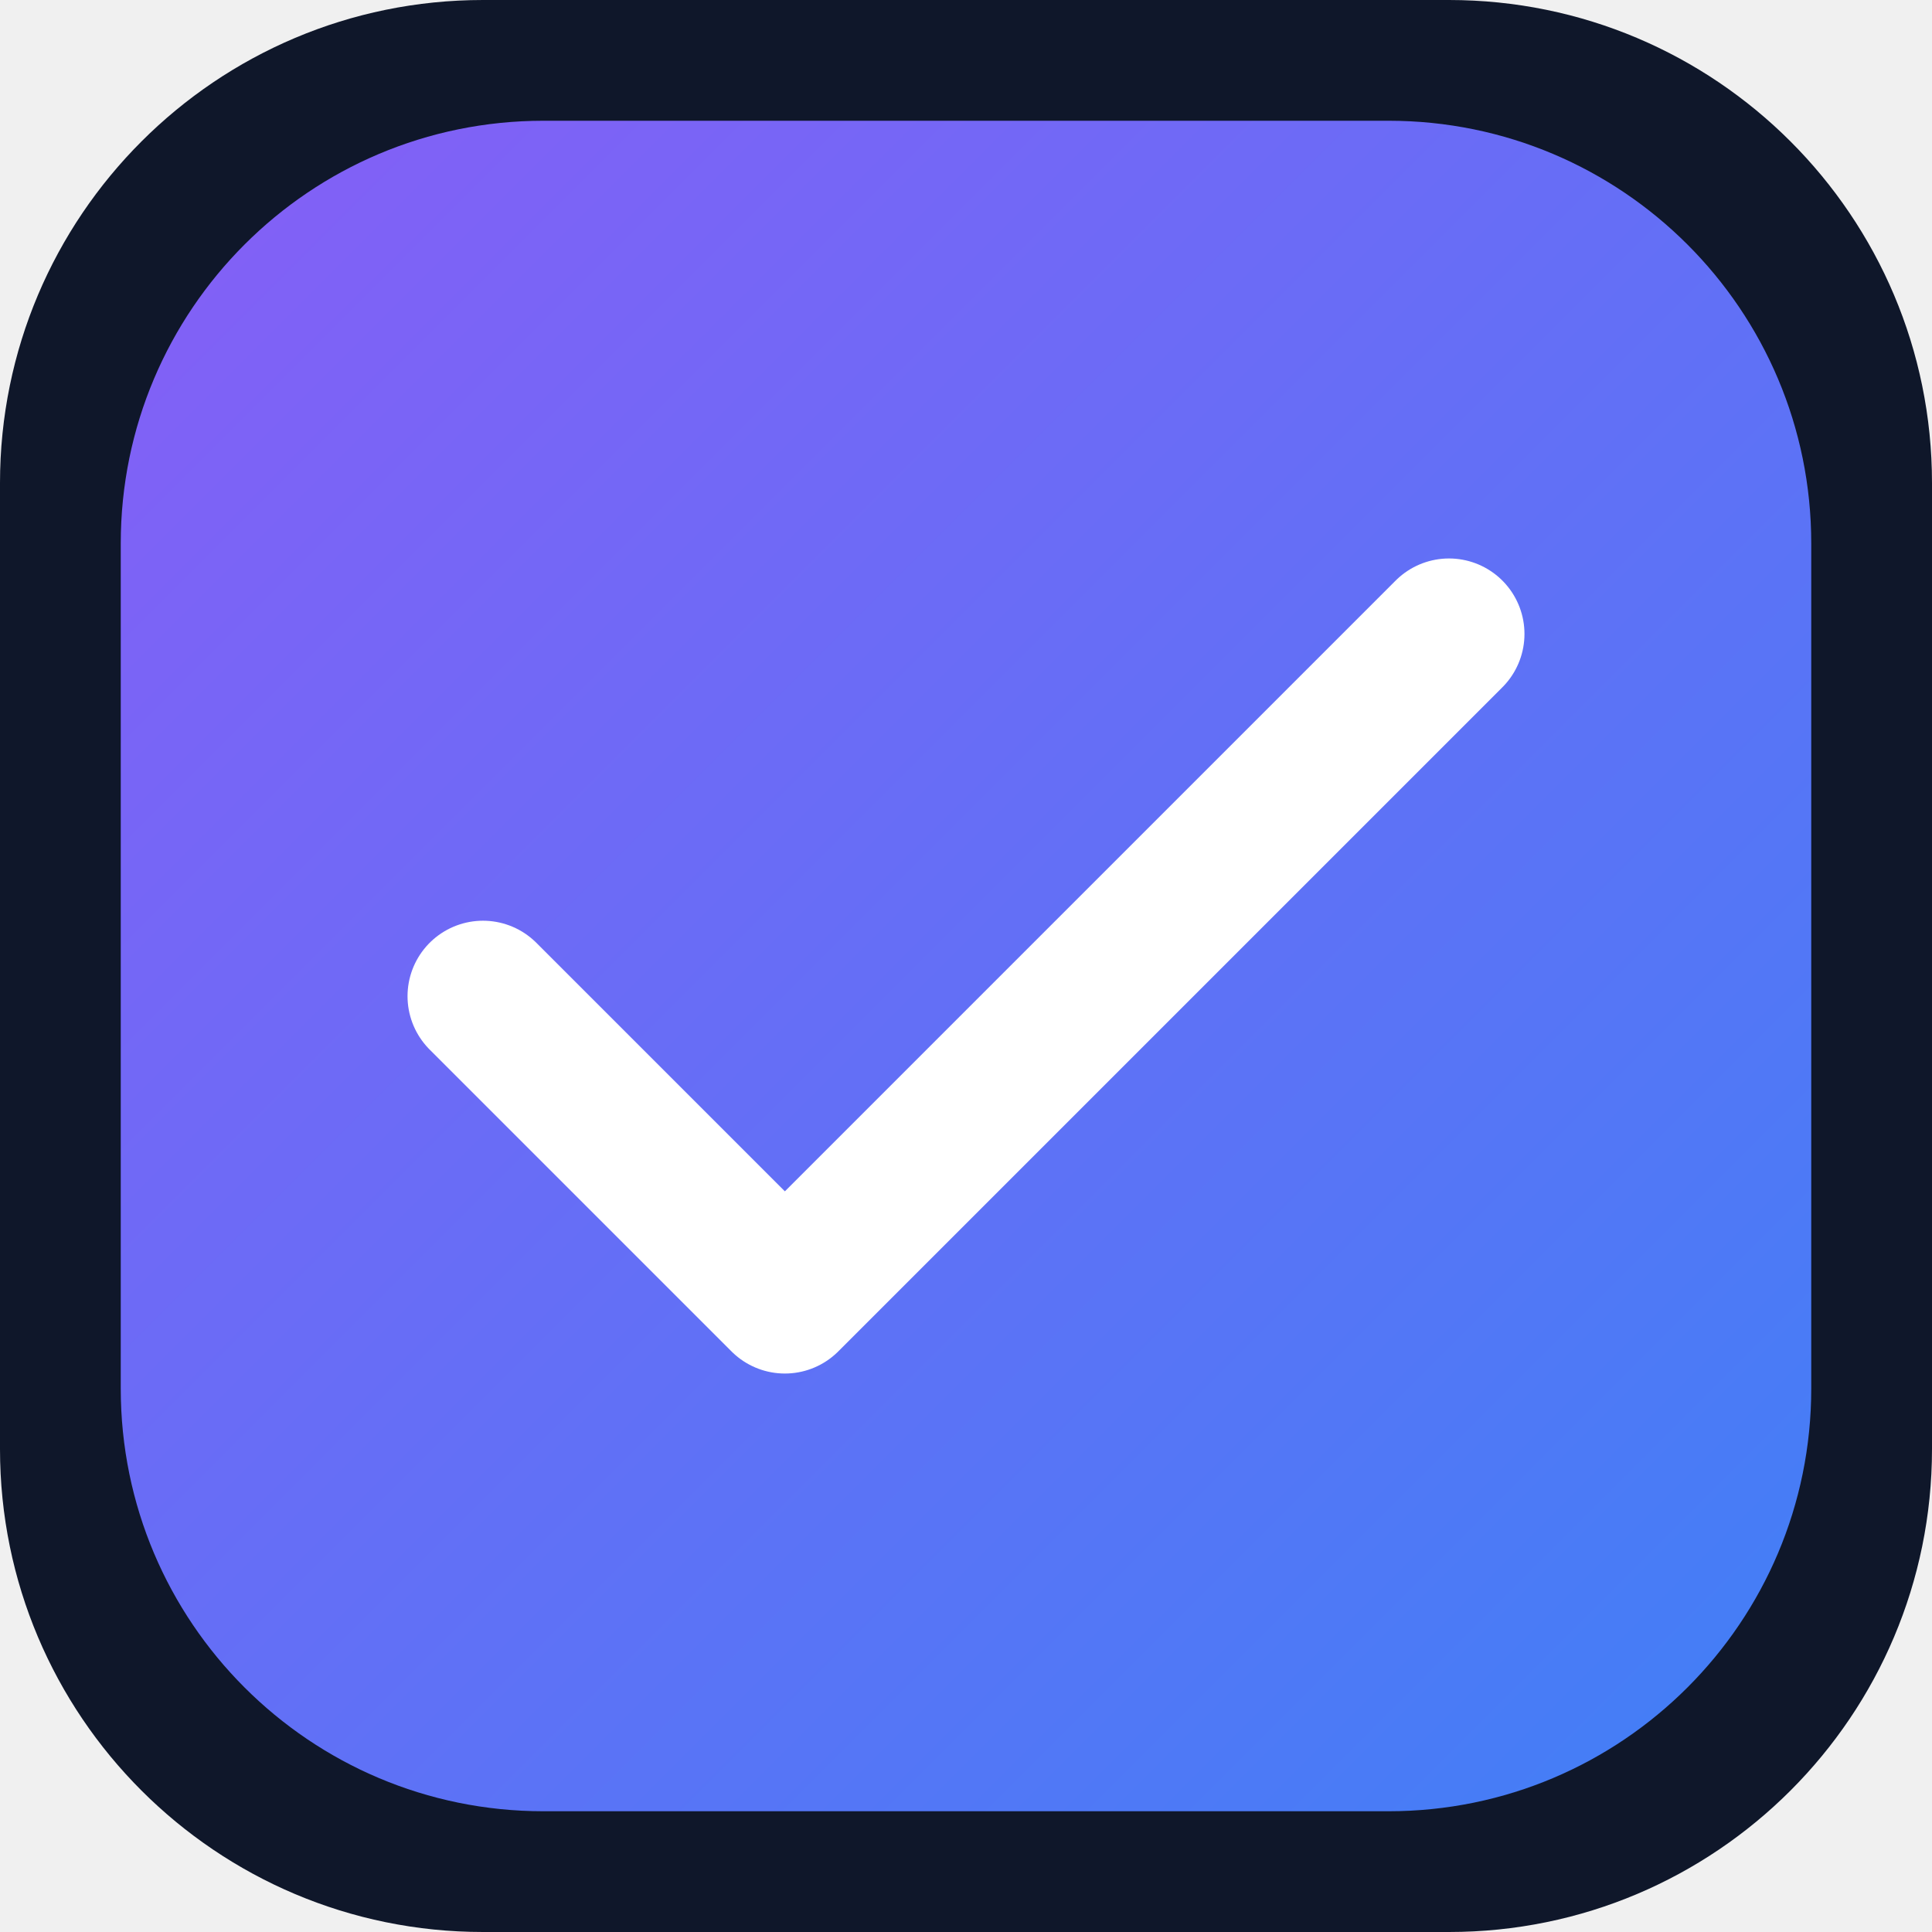
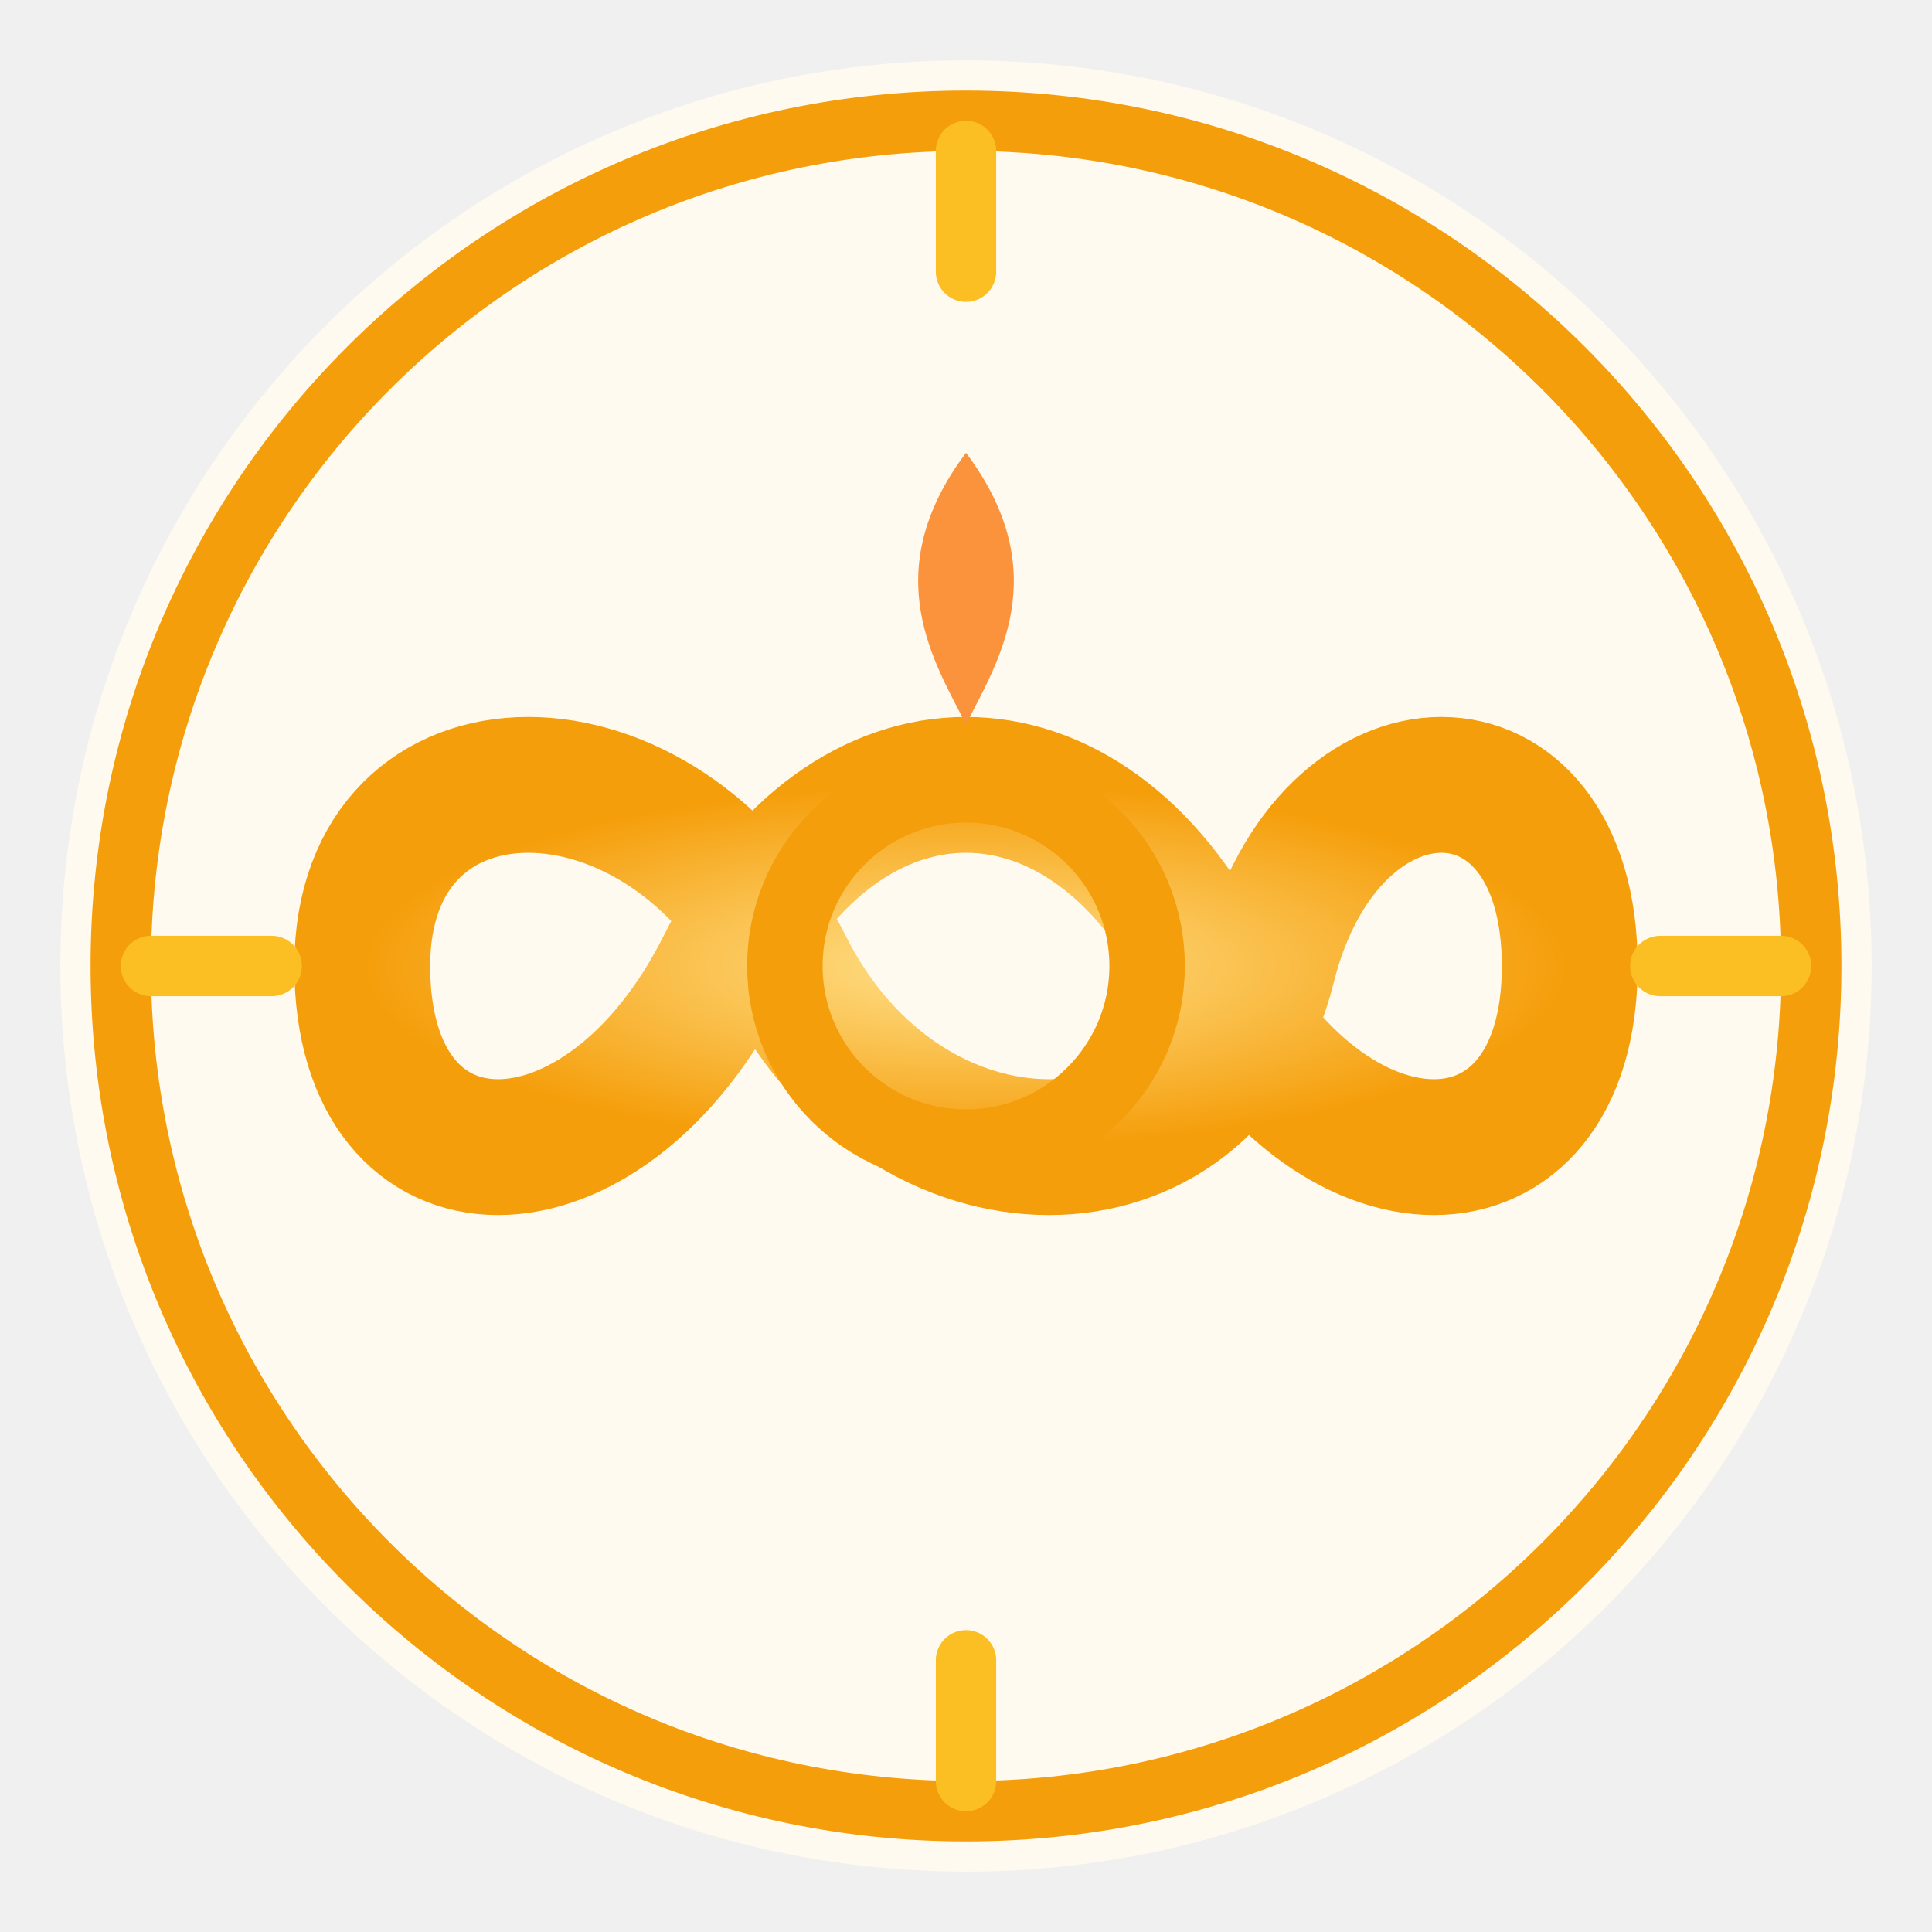
- <svg xmlns="http://www.w3.org/2000/svg" viewBox="0 0 32 32" fill="none">
-   <rect width="32" height="32" rx="8" fill="#0f172a" />
-   <rect x="2" y="2" width="28" height="28" rx="7" fill="url(#grad)" />
-   <path d="M8 16.5L13 21.5L24 10.5" stroke="white" stroke-width="2.5" stroke-linecap="round" stroke-linejoin="round" />
+ <svg xmlns="http://www.w3.org/2000/svg" viewBox="0 0 64 64" role="img" aria-label="Task Laureate">
  <defs>
-     <linearGradient id="grad" x1="0" y1="0" x2="32" y2="32" gradientUnits="userSpaceOnUse">
-       <stop offset="0%" stop-color="#8b5cf6" />
-       <stop offset="100%" stop-color="#3b82f6" />
-     </linearGradient>
+     <radialGradient id="g" cx="50%" cy="50%" r="50%">
+       <stop offset="0%" stop-color="#ffe08a" />
+       <stop offset="100%" stop-color="#f59e0b" />
+     </radialGradient>
  </defs>
+   <circle cx="32" cy="32" r="30" fill="#fffaf0" />
+   <circle cx="32" cy="32" r="28" fill="none" stroke="#f59e0b" stroke-width="2" />
+   <path d="M 12 32 C 12 24, 22 24, 26 32 C 30 40, 40 40, 42 32 C 44 24, 52 24, 52 32 C 52 40, 44 40, 40 32 C 36 24, 28 24, 24 32 C 20 40, 12 40, 12 32 Z" fill="none" stroke="url(#g)" stroke-width="4.5" stroke-linecap="round" stroke-linejoin="round" />
+   <circle cx="32" cy="32" r="6" fill="none" stroke="#f59e0b" stroke-width="2.5" />
+   <path d="M 32 15 C 29 19, 31 22, 32 24 C 33 22, 35 19, 32 15 Z" fill="#fb923c" />
+   <g stroke="#fbbf24" stroke-width="2" stroke-linecap="round">
+     <line x1="32" y1="5" x2="32" y2="9" />
+     <line x1="32" y1="55" x2="32" y2="59" />
+     <line x1="5" y1="32" x2="9" y2="32" />
+     <line x1="55" y1="32" x2="59" y2="32" />
+   </g>
</svg>
